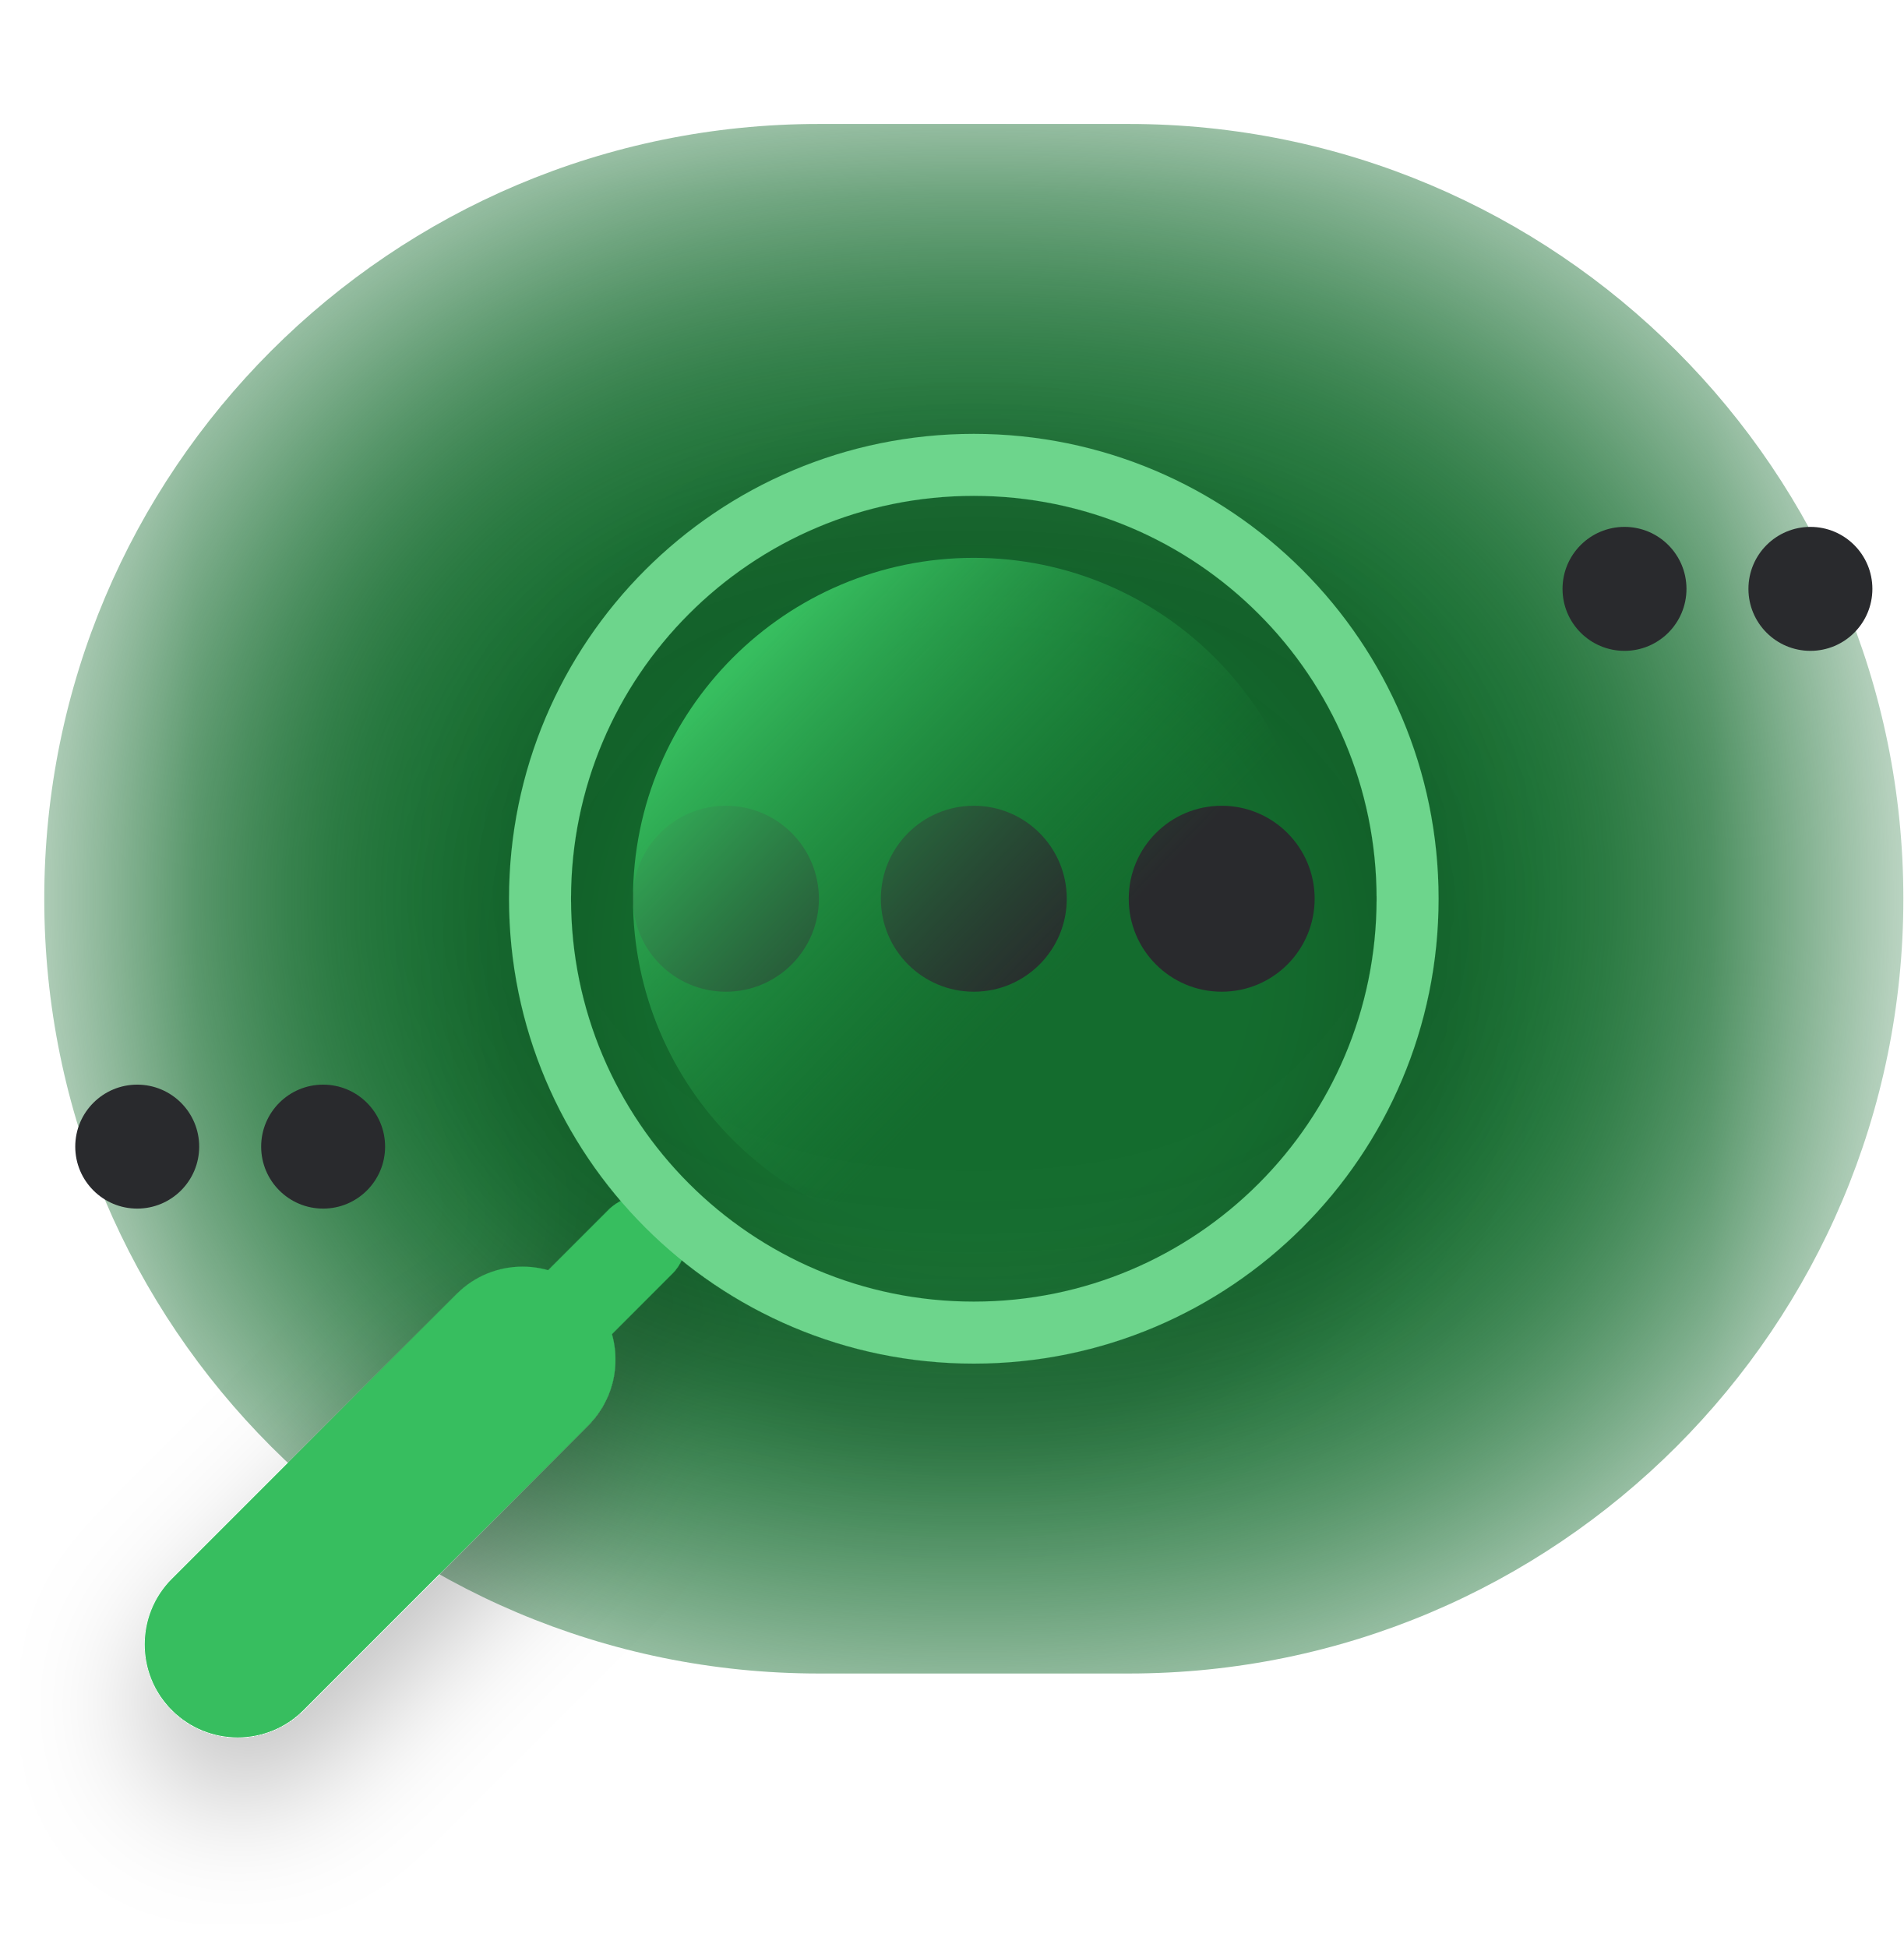
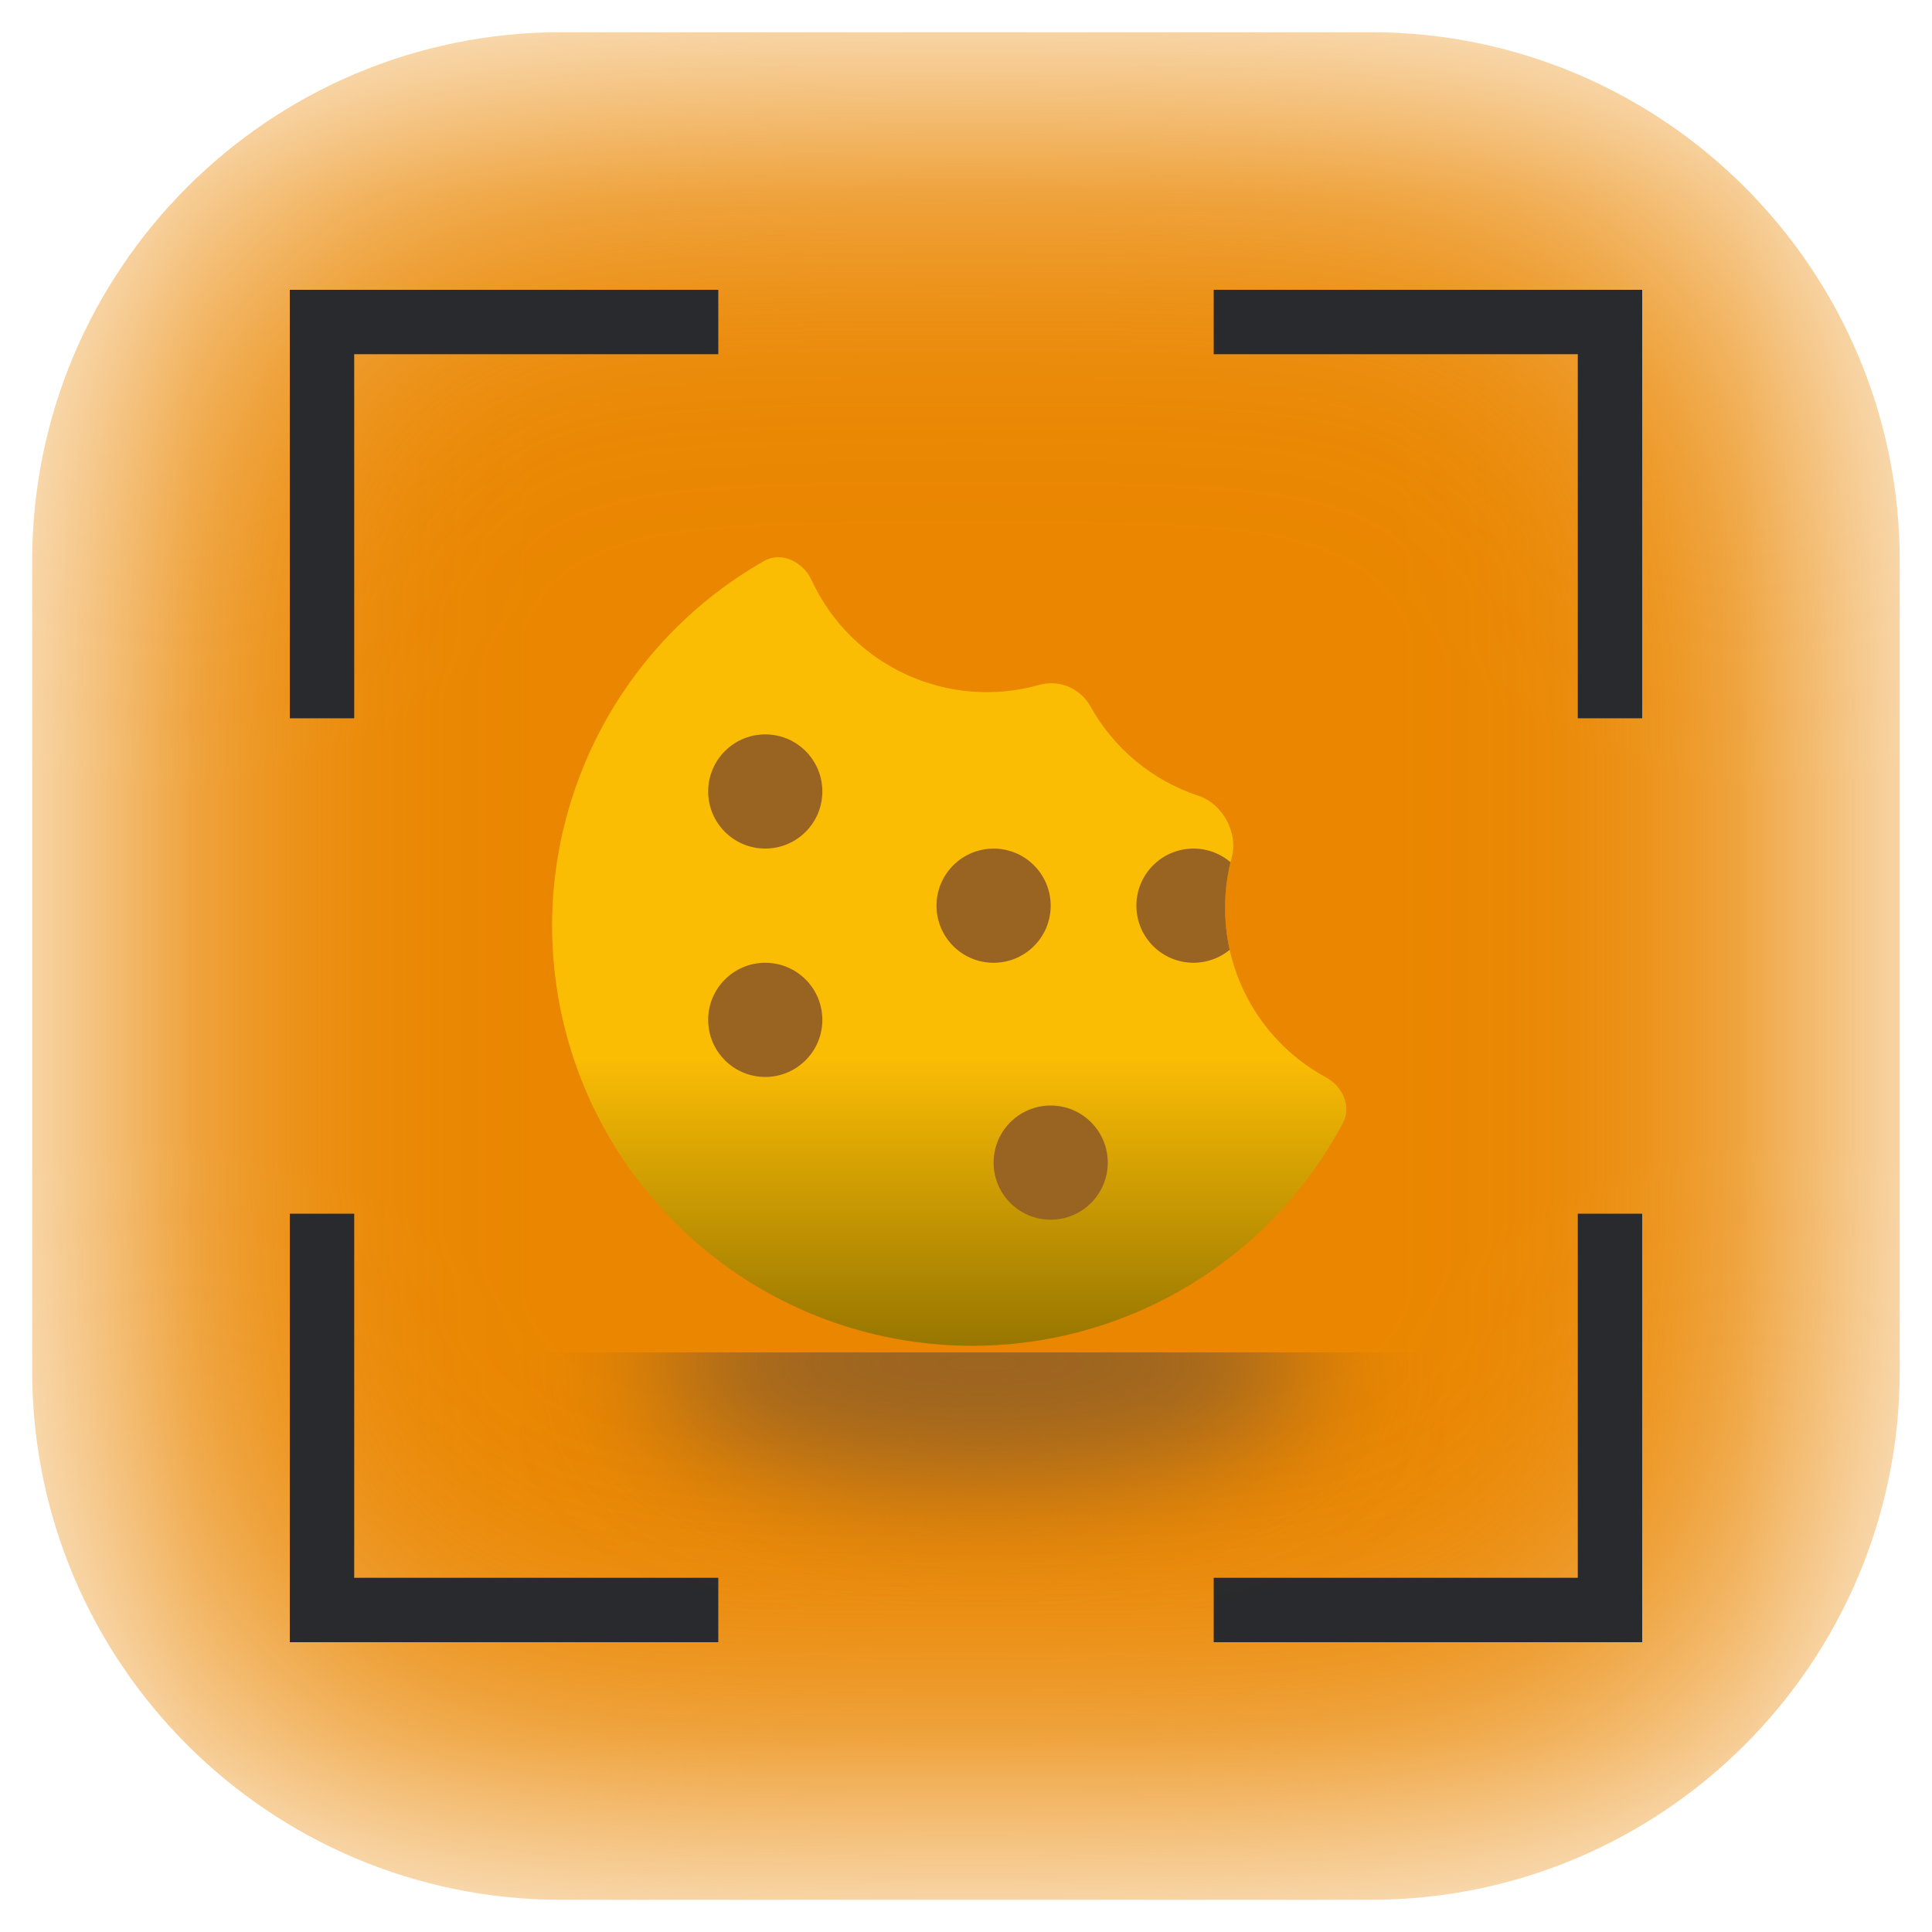
- <svg xmlns="http://www.w3.org/2000/svg" width="43" height="44" fill="none" viewBox="0 0 43 44">
-   <mask id="b" width="42" height="36" x="1" y="2" maskUnits="userSpaceOnUse" style="mask-type:alpha">
-     <rect width="42" height="35" x="1" y="2.8" fill="#146C2E" rx="17.5" />
+ <svg xmlns="http://www.w3.org/2000/svg" width="42" height="42" fill="none" viewBox="0 0 42 42">
+   <mask id="b" width="42" height="42" x="0" y="0" maskUnits="userSpaceOnUse" style="mask-type:alpha">
+     <rect width="40.6" height="40.6" x=".699" y=".7" fill="#EA8600" rx="11.503" />
  </mask>
  <g filter="url(#a)" mask="url(#b)">
-     <rect width="42" height="35" x="1" y="2.8" fill="#146C2E" rx="17.5" />
+     <rect width="40.6" height="40.6" x=".699" y=".7" fill="#EA8600" rx="11.503" />
  </g>
-   <g filter="url(#c)">
-     <rect width="2.039" height="6.118" x="14.474" y="26.6" fill="#37BE5F" rx="1.02" transform="rotate(45 14.474 26.6)" />
-     <rect width="4.2" height="13.3" x="11.804" y="27.74" fill="#37BE5F" rx="2.1" transform="rotate(45 11.804 27.74)" />
-     <circle cx="22" cy="20.3" r="9.8" stroke="#6DD58C" stroke-width="1.4" />
+   <path stroke="#292A2D" stroke-width="1.4" d="M15.615 7H7v8.615M26.385 7H35v8.615M15.615 35H7v-8.615M26.385 35H35v-8.615" />
+   <path fill="url(#c)" fill-rule="evenodd" d="M23.698 15.344a.975.975 0 0 0-1.098-.458 4.195 4.195 0 0 1-4.956-2.272c-.186-.4-.654-.636-1.037-.417a9.13 9.13 0 1 0 12.587 12.216c.194-.363-.01-.797-.371-.993a4.194 4.194 0 0 1-2.045-4.787c.142-.523-.2-1.16-.716-1.329a4.207 4.207 0 0 1-2.364-1.96Z" clip-rule="evenodd" />
+   <circle cx="16.636" cy="17.206" r="1.241" fill="#996322" />
+   <circle cx="21.6" cy="19.689" r="1.241" fill="#996322" />
+   <path fill="#996322" fill-rule="evenodd" d="M26.75 18.744a1.241 1.241 0 1 0-.018 1.904 4.21 4.21 0 0 1 .018-1.904Z" clip-rule="evenodd" />
+   <circle cx="16.636" cy="22.171" r="1.241" fill="#996322" />
+   <circle cx="22.841" cy="25.274" r="1.241" fill="#996322" />
+   <mask id="e" width="23" height="6" x="10" y="29" maskUnits="userSpaceOnUse" style="mask-type:alpha">
+     <path fill="#D9D9D9" d="M10.5 29.4h21.7V35H10.5z" />
+   </mask>
+   <g filter="url(#d)" mask="url(#e)">
+     <ellipse cx="21.349" cy="29.633" fill="#996322" rx="7.233" ry="2.567" />
  </g>
-   <circle cx="16.4" cy="20.3" r="2.1" fill="#292A2D" />
-   <circle cx="22" cy="20.3" r="2.1" fill="#292A2D" />
-   <circle cx="27.6" cy="20.3" r="2.1" fill="#292A2D" />
-   <circle cx="22" cy="20.3" r="7.7" fill="url(#d)" />
-   <circle cx="36.7" cy="13.301" r="1.4" fill="#292A2D" />
-   <circle cx="40.9" cy="13.301" r="1.4" fill="#292A2D" />
-   <circle cx="3.1" cy="25.899" r="1.4" fill="#292A2D" />
-   <circle cx="7.3" cy="25.899" r="1.4" fill="#292A2D" />
  <defs>
-     <filter id="a" width="70" height="63" x="-13" y="-11.2" color-interpolation-filters="sRGB" filterUnits="userSpaceOnUse">
+     <filter id="a" width="67.667" height="67.667" x="-12.834" y="-12.833" color-interpolation-filters="sRGB" filterUnits="userSpaceOnUse">
      <feFlood flood-opacity="0" result="BackgroundImageFix" />
      <feBlend in="SourceGraphic" in2="BackgroundImageFix" result="shape" />
-       <feGaussianBlur result="effect1_foregroundBlur_1540_14651" stdDeviation="7" />
+       <feGaussianBlur result="effect1_foregroundBlur_1540_14654" stdDeviation="6.767" />
    </filter>
-     <filter id="c" width="34.831" height="35.044" x=".469" y="8.401" color-interpolation-filters="sRGB" filterUnits="userSpaceOnUse">
+     <filter id="d" width="20.067" height="10.733" x="11.316" y="24.267" color-interpolation-filters="sRGB" filterUnits="userSpaceOnUse">
      <feFlood flood-opacity="0" result="BackgroundImageFix" />
-       <feColorMatrix in="SourceAlpha" result="hardAlpha" values="0 0 0 0 0 0 0 0 0 0 0 0 0 0 0 0 0 0 127 0" />
-       <feOffset dy="1.4" />
-       <feGaussianBlur stdDeviation="1.4" />
-       <feComposite in2="hardAlpha" operator="out" />
-       <feColorMatrix values="0 0 0 0 0 0 0 0 0 0 0 0 0 0 0 0 0 0 0.25 0" />
-       <feBlend in2="BackgroundImageFix" result="effect1_dropShadow_1540_14651" />
-       <feBlend in="SourceGraphic" in2="effect1_dropShadow_1540_14651" result="shape" />
+       <feBlend in="SourceGraphic" in2="BackgroundImageFix" result="shape" />
+       <feGaussianBlur result="effect1_foregroundBlur_1540_14654" stdDeviation="1.4" />
    </filter>
-     <linearGradient id="d" x1="16.225" x2="26.492" y1="15.488" y2="25.433" gradientUnits="userSpaceOnUse">
-       <stop stop-color="#37BE5F" />
-       <stop offset=".71" stop-color="#198639" stop-opacity="0" />
+     <linearGradient id="c" x1="20.536" x2="20.536" y1="11.831" y2="29.259" gradientUnits="userSpaceOnUse">
+       <stop offset=".64" stop-color="#FBBC04" />
+       <stop offset="1" stop-color="#977601" />
    </linearGradient>
  </defs>
</svg>
